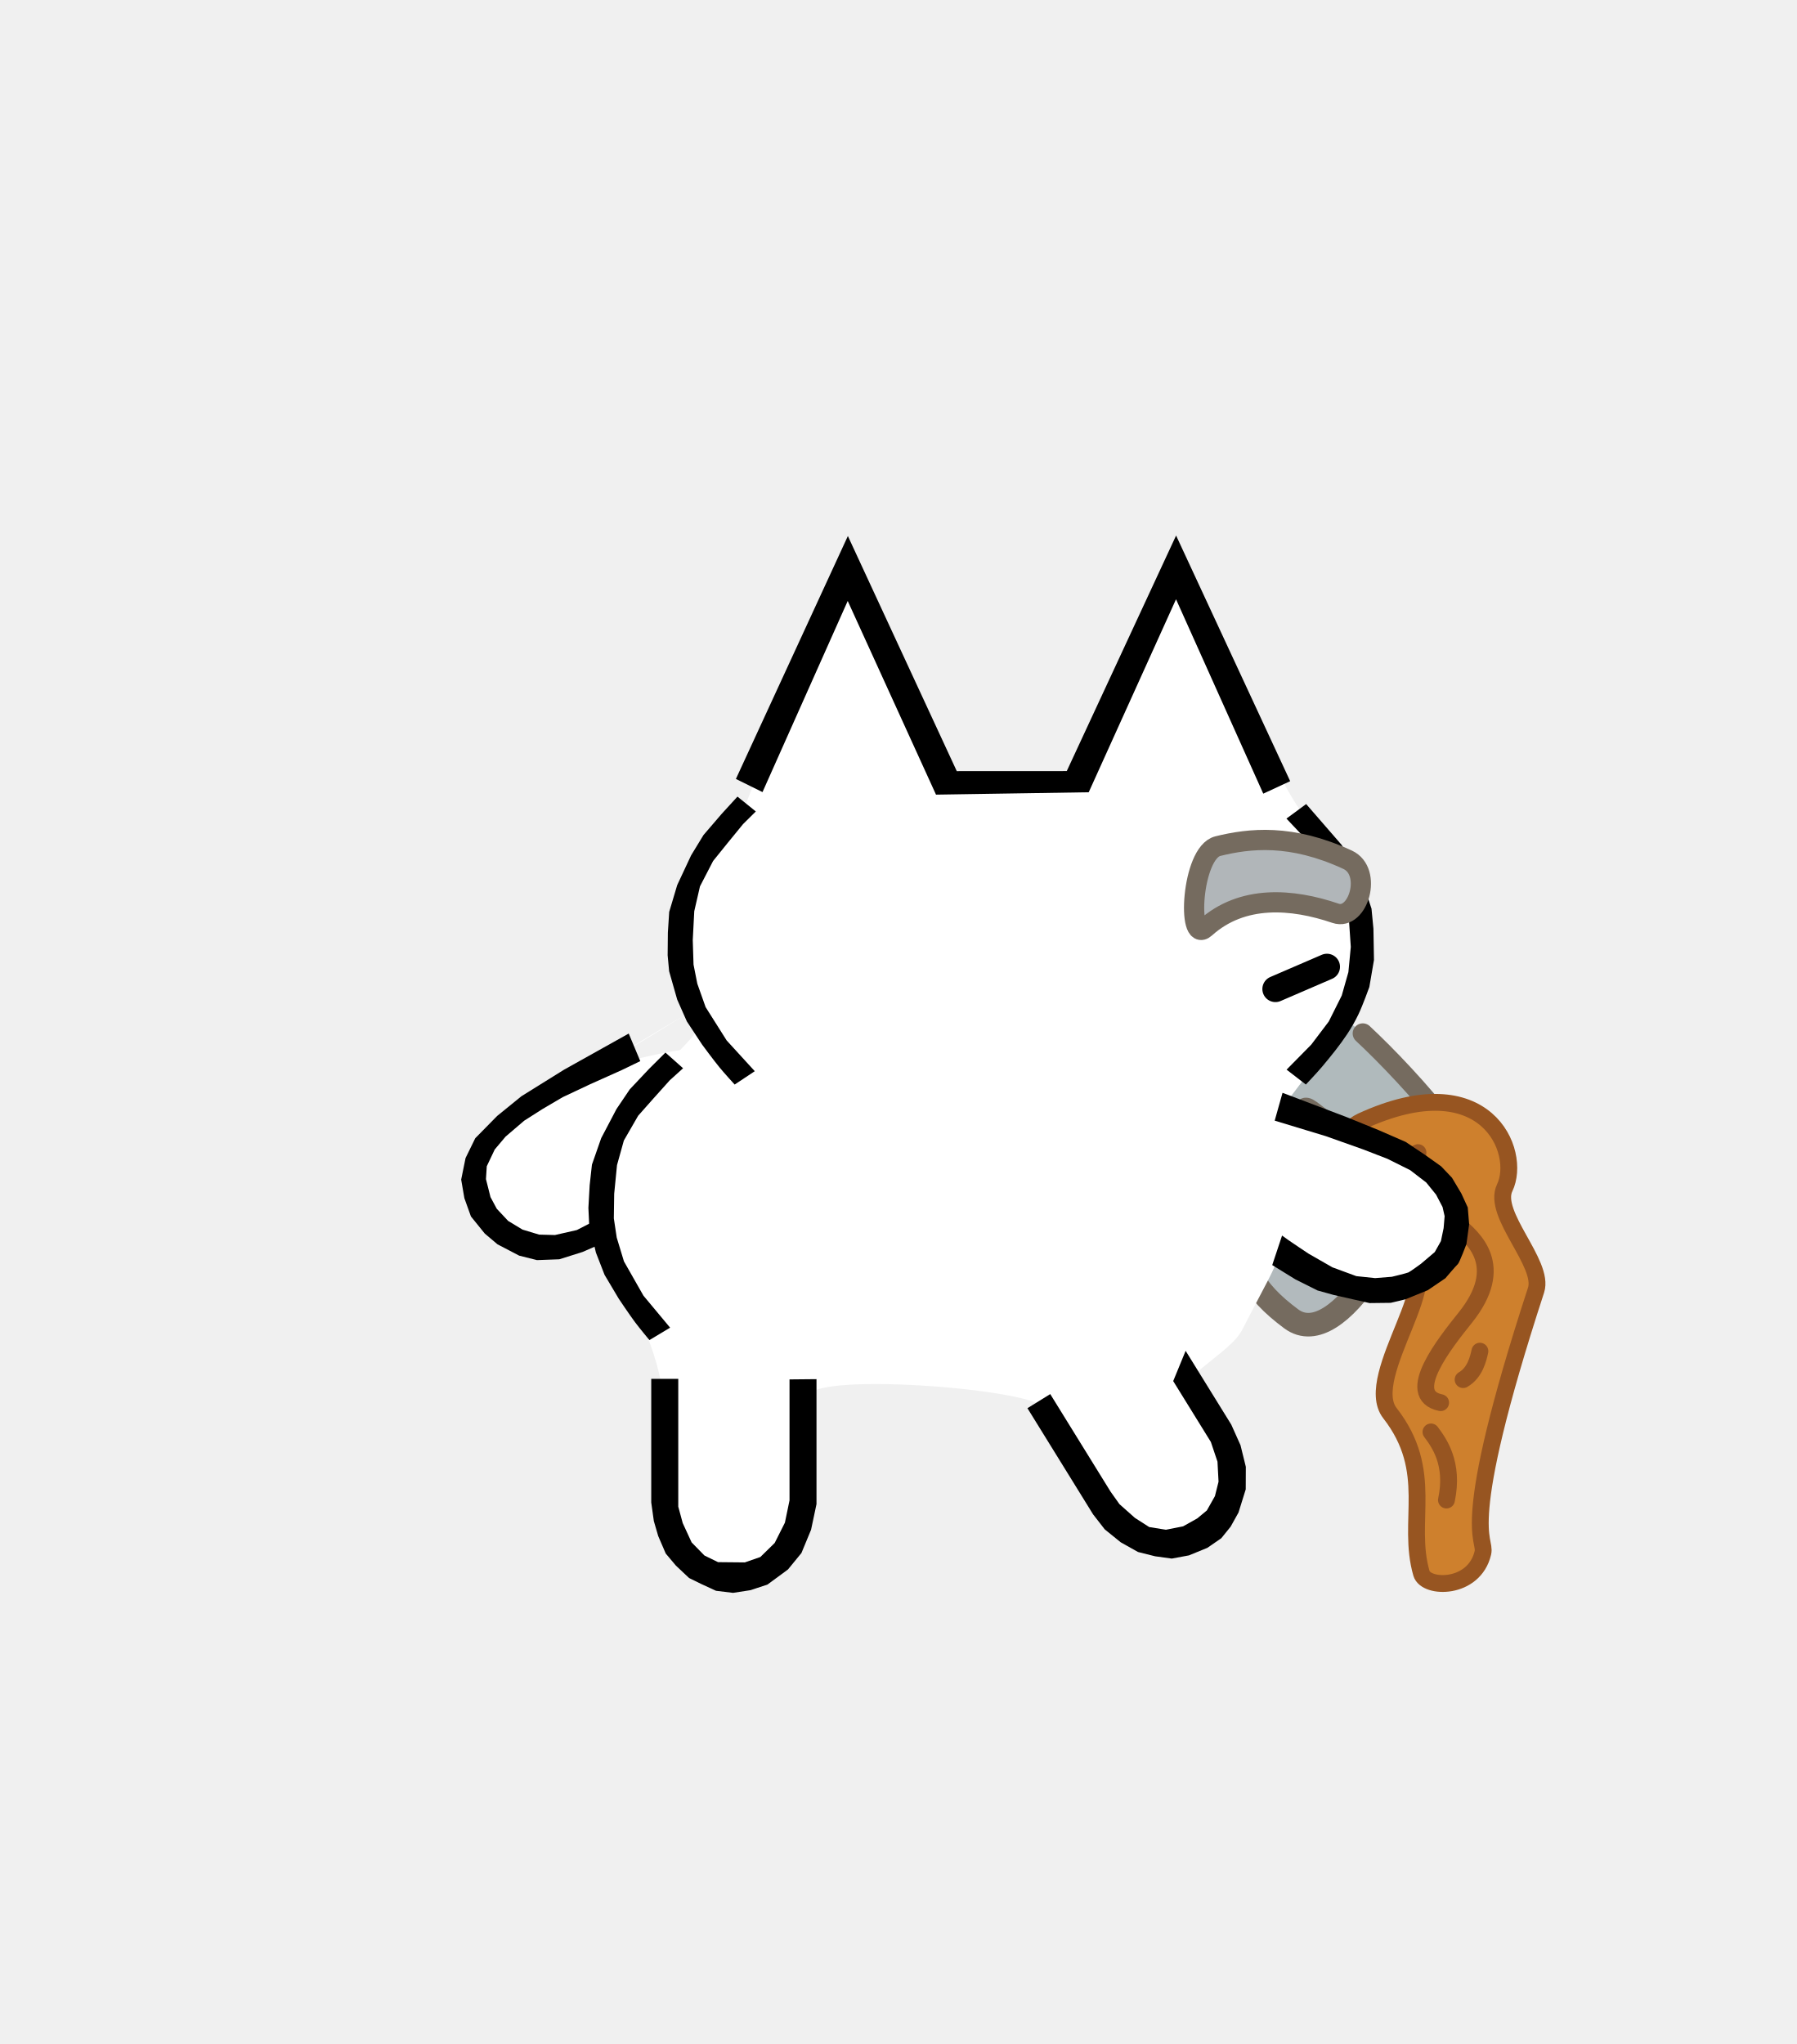
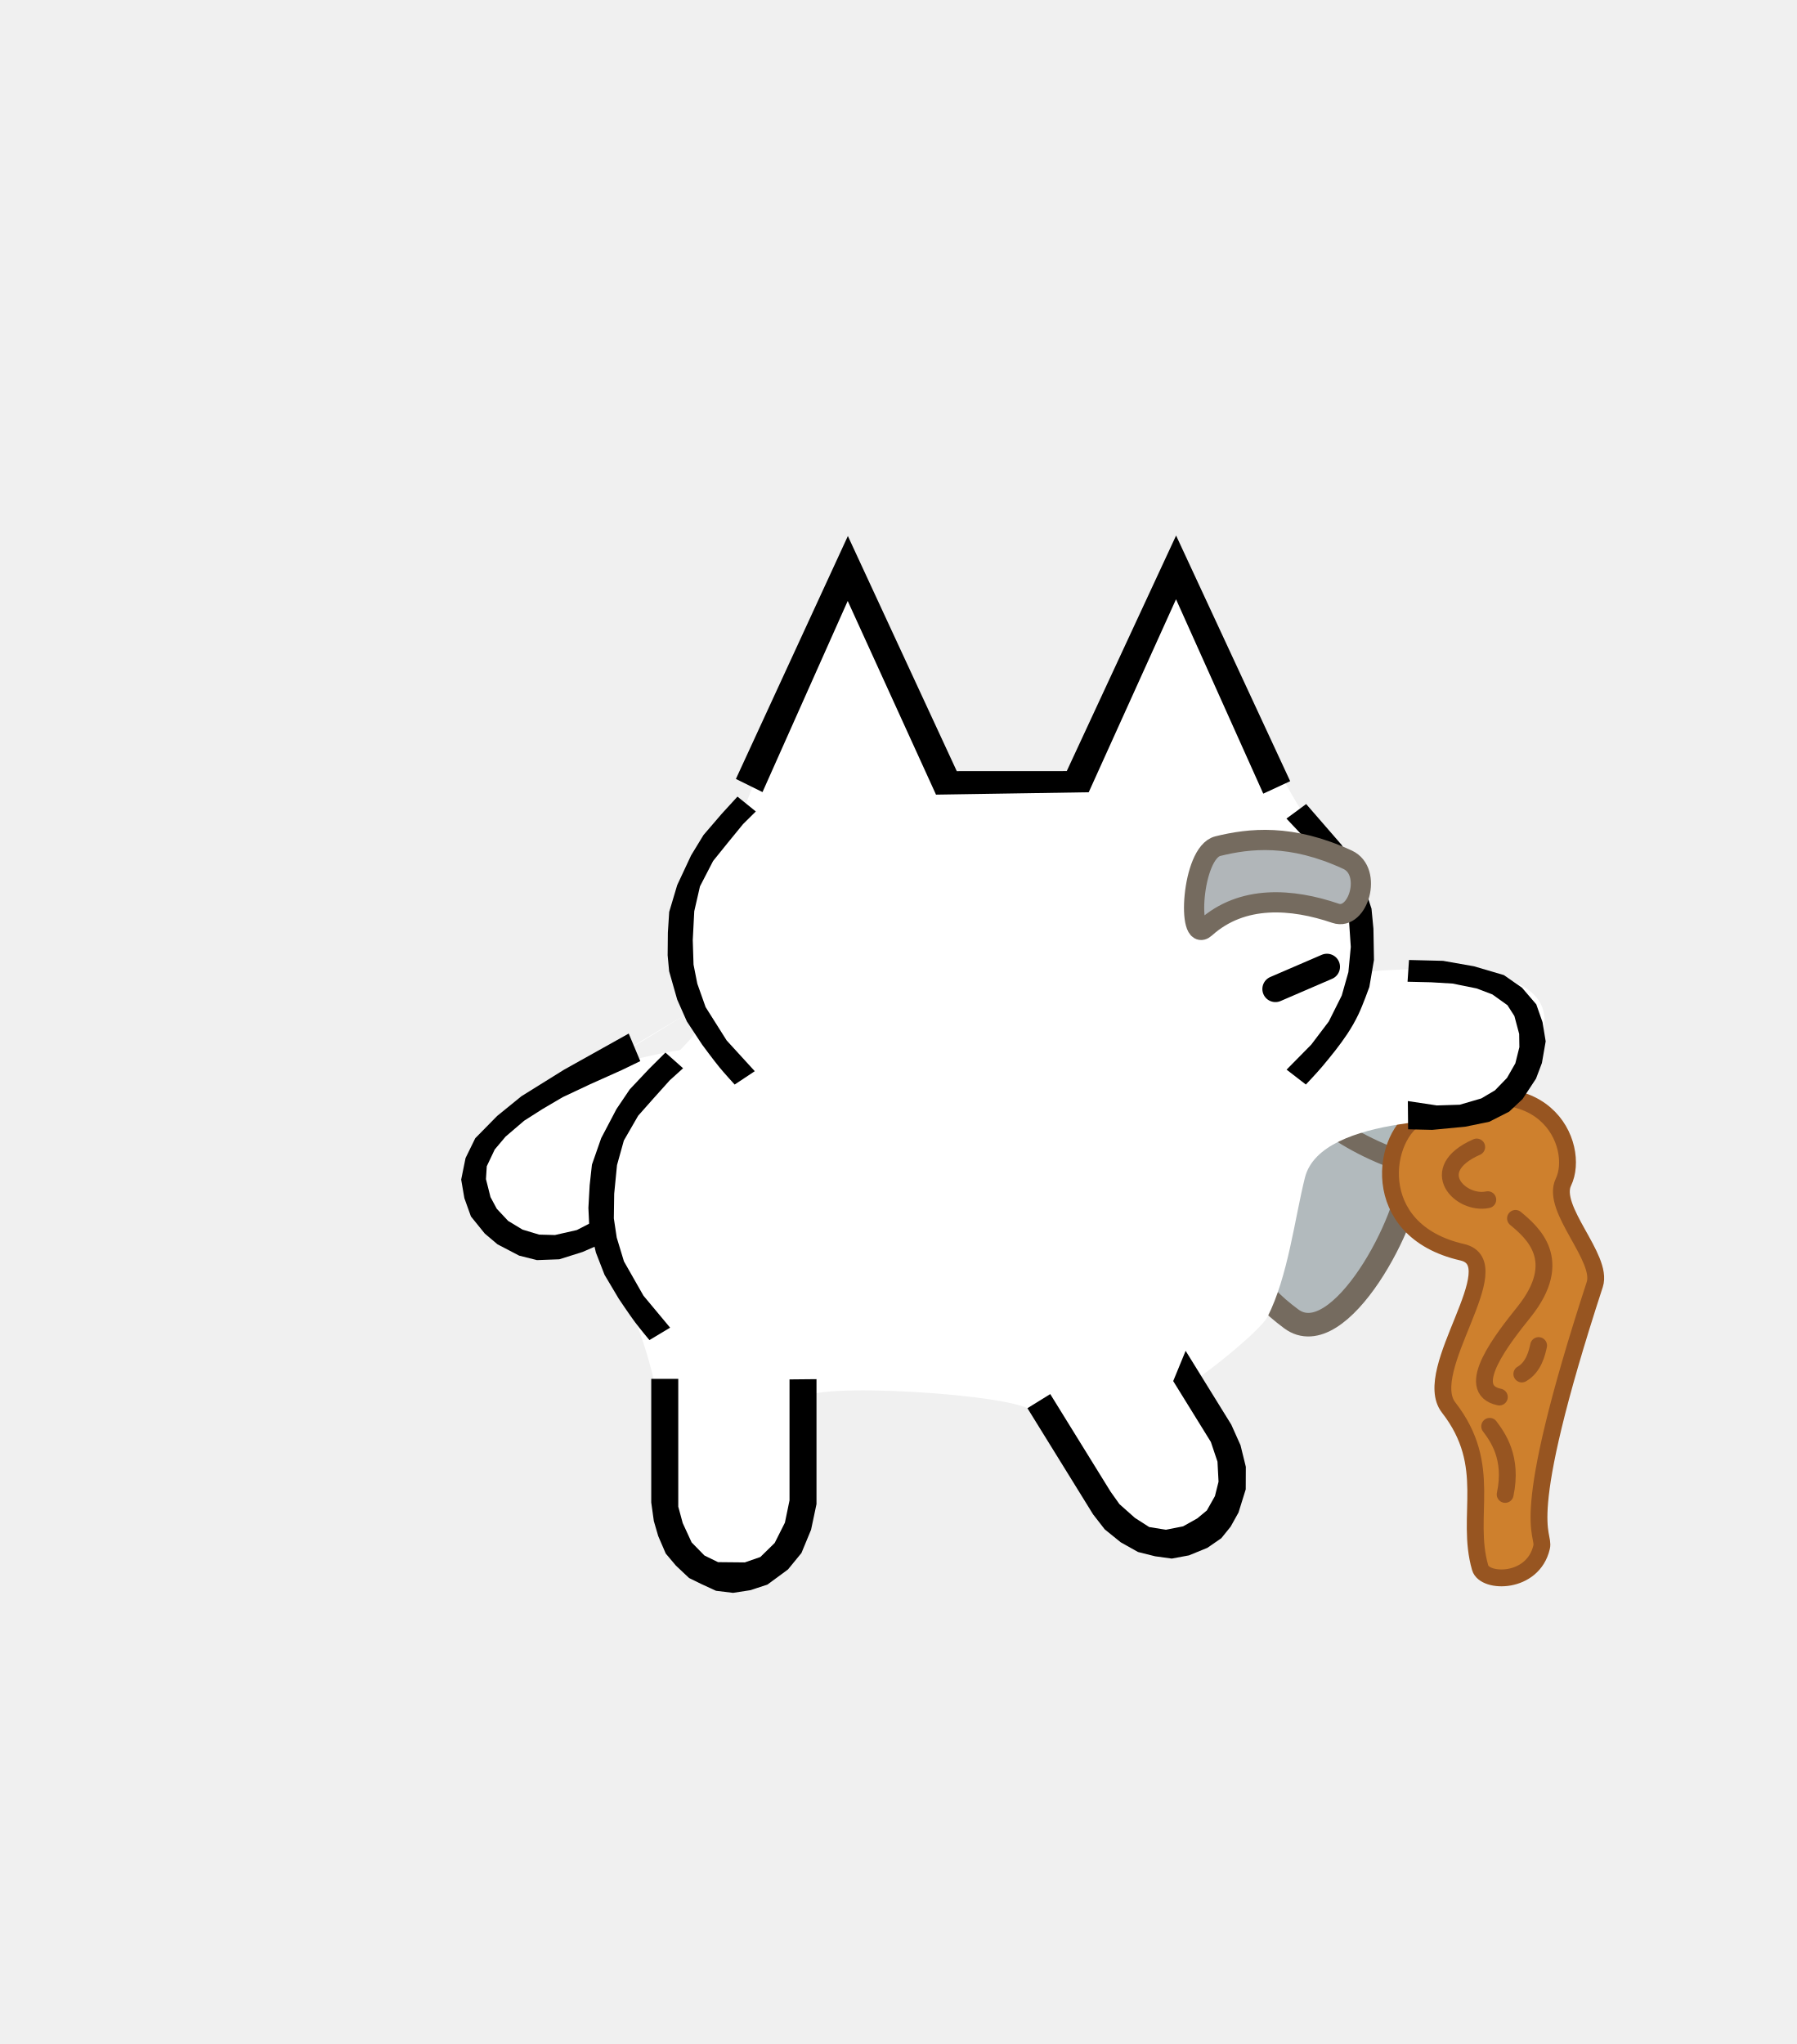
<svg xmlns="http://www.w3.org/2000/svg" height="182" width="160" viewBox="0 0 889 1012" version="1.1" xml:space="preserve" style="fill-rule:evenodd;clip-rule:evenodd;stroke-linecap:round;stroke-linejoin:round;stroke-miterlimit:1.5;">
  <g id="Face" transform="matrix(5.55556,0,0,5.55556,167.298,78.65)">
    <g transform="matrix(0.18,0,0,0.18,0,0)">
      <path d="M428.121,502.522C447.665,549.754 452.454,559.939 471.621,574.272C495.406,592.059 531.079,524.461 530.871,500.772C530.803,493.038 502.971,487.622 479.871,469.272C464.494,457.057 425.121,495.272 428.121,502.522Z" style="fill:rgb(178,186,189);stroke:rgb(117,107,95);stroke-width:11.67px;" />
    </g>
    <g transform="matrix(0.18,0,0,0.18,0,0)">
      <path d="M448.371,433.272C434.063,448.215 414.85,464.494 399.871,495.522C388.797,518.461 453.944,493.925 478.121,468.022C480.717,465.241 496.767,491.417 548.121,502.272C580.559,509.129 528.306,452.583 505.621,432.272C484.121,413.022 458.291,422.912 448.371,433.272Z" style="fill:rgb(176,186,188);stroke:rgb(176,186,188);stroke-width:0.88px;" />
    </g>
    <g transform="matrix(0.18,0,0,0.18,0,0)">
      <path d="M448.371,433.272C448.371,433.272 414.85,464.494 399.871,495.522C388.797,518.461 454.278,495.925 478.454,470.022C481.051,467.241 496.767,491.417 548.121,502.272C580.559,509.129 529.424,453.751 507.121,433.022" style="fill:none;stroke:rgb(117,107,95);stroke-width:10.01px;" />
    </g>
  </g>
-   <g id="Staff" transform="matrix(-0.62368,-0.662763,-0.662763,0.62368,1344.81,673.889)">
-     <path d="M520.579,415.605C528.364,395.277 576.589,376.791 600.329,447.605C607.53,469.085 575.063,511.723 530.579,481.855C507.607,466.431 499.635,542.708 474.079,545.105C433.986,548.866 425.207,578.886 398.829,592.355C390.996,596.355 372.652,577.557 384.079,560.355C388.827,553.209 401.552,563.482 468.329,441.355C475.659,427.95 514.826,430.629 520.579,415.605Z" style="fill:rgb(206,128,45);stroke:rgb(151,85,33);stroke-width:9.16px;" />
-     <path d="M566.829,436.855C577.101,465.991 549.53,464.927 541.829,452.105" style="fill:none;stroke:rgb(151,85,33);stroke-width:9.16px;" />
-     <path d="M465.079,486.355C462.829,489.661 458.329,496.272 460.079,503.605" style="fill:none;stroke:rgb(151,85,33);stroke-width:9.16px;" />
-     <path d="M451.329,535.855C444.302,536.661 430.246,538.272 418.579,555.105" style="fill:none;stroke:rgb(151,85,33);stroke-width:9.16px;" />
-     <path d="M524.079,448.105C512.359,446.698 488.919,443.883 483.829,479.605C481.369,496.875 476.259,533.029 459.329,521.105" style="fill:none;stroke:rgb(151,85,33);stroke-width:9.16px;" />
-   </g>
  <path d="M339.433,502.129C339.433,502.129 310.183,520.379 293.433,529.629C276.683,538.879 184.254,583.736 267.183,620.129C274.475,623.329 300.933,610.629 300.933,610.629C300.933,610.629 284.718,559.205 339.433,521.379C348.62,515.027 293.433,529.629 293.433,529.629" style="fill:white;" />
  <g id="path1097" transform="matrix(-5.33791,-1.53978,-1.53978,5.33791,1020.69,179.098)">
    <path d="M104.481,95.009L106.152,92.934L110.791,97.619L113.789,100.948L115.383,103.24L116.708,105.689L117.049,107.623L116.892,109.576L116.159,111.089L115.146,112.492L113.538,113.616L112.18,114.224L110.043,114.657L108.408,114.599L106.518,113.977L104.708,112.775L102.419,110.877L100.944,109.32L102.712,107.529L104.258,109.639L105.741,111.041L107.49,112.007L108.86,112.364L110.404,112.344L111.852,111.955L113.126,111.194L113.948,110.352L114.781,108.925L115.029,107.805L114.763,106.174L114.152,104.802L112.948,102.975L111.669,101.525L110.238,100.015L108.194,98.219L105.854,96.24L104.481,95.009Z" style="fill-rule:nonzero;" />
  </g>
-   <path d="M469.888,385.875L421.086,278.395L374.027,385.294L367.055,402.723C367.055,402.723 316.287,441.001 344.397,509.041C346.878,515.045 299.243,544.947 296.758,589.797C294.455,631.345 335.252,660.008 328.13,718.773C325.32,741.957 315.349,764.089 357.76,780.937C400.171,797.785 403.076,705.41 400.171,692.048C397.266,678.686 513.051,687.46 517.218,697.431C527.858,722.896 563.823,778.32 589.407,764.018C644.207,733.382 582.229,687.622 591.42,680.062C604.941,668.941 611.517,664.717 615.043,657.781C625.202,637.795 631.926,626.83 632.771,621.079C634.236,611.122 668.787,645.415 687.938,638.871C738.367,621.639 725.739,585.737 693.973,569.207C670.333,556.905 629.72,554.299 636.247,546.079C648.488,530.663 659.405,514.26 664.471,507.721C671.242,498.984 685.559,434.775 648.246,406.79C634.303,396.333 583.177,276.652 583.177,276.652L534.957,384.132L469.888,385.875" style="fill:white;" />
+   <g id="path1099" transform="matrix(5.40736,1.27461,-1.27461,5.40736,171.305,-93.389)">
+     <g id="Staff" transform="matrix(-0.136638,-0.0903588,-0.0903588,0.136638,242.261,84.2756)">
+       <path d="M520.579,415.605C528.364,395.277 576.589,376.791 600.329,447.605C607.53,469.085 575.063,511.723 530.579,481.855C507.607,466.431 499.635,542.708 474.079,545.105C433.986,548.866 425.207,578.886 398.829,592.355C390.996,596.355 372.652,577.557 384.079,560.355C388.827,553.209 401.552,563.482 468.329,441.355C475.659,427.95 514.826,430.629 520.579,415.605Z" style="fill:rgb(206,128,45);stroke:rgb(151,85,33);stroke-width:9.16px;" />
+       <path d="M566.829,436.855C577.101,465.991 549.53,464.927 541.829,452.105" style="fill:none;stroke:rgb(151,85,33);stroke-width:9.16px;" />
+       <path d="M465.079,486.355C462.829,489.661 458.329,496.272 460.079,503.605" style="fill:none;stroke:rgb(151,85,33);stroke-width:9.16px;" />
+       <path d="M451.329,535.855C444.302,536.661 430.246,538.272 418.579,555.105" style="fill:none;stroke:rgb(151,85,33);stroke-width:9.16px;" />
+       <path d="M524.079,448.105C512.359,446.698 488.919,443.883 483.829,479.605C481.369,496.875 476.259,533.029 459.329,521.105" style="fill:none;stroke:rgb(151,85,33);stroke-width:9.16px;" />
+     </g>
+     <g transform="matrix(0.175199,-0.0412974,0.0412974,0.175199,-26.1557,23.4361)">
+       <path d="M469.888,385.875L421.086,278.395L374.027,385.294L367.055,402.723C367.055,402.723 316.287,441.001 344.397,509.041C346.878,515.045 299.243,544.947 296.758,589.797C294.455,631.345 332.102,659.752 328.443,741.948C327.098,772.168 358.333,784.889 372.614,777.058C417.364,752.519 399.247,706.427 397.896,692.819C396.991,683.706 504.759,690.087 510.968,698.931C531.758,728.546 569.044,781.444 583.006,768.404C647.896,707.799 578.544,690.313 584.72,687.412C593.446,683.313 623.719,658.907 627.245,651.971C637.404,631.985 640.681,603.464 645.757,583.108C653.808,550.826 732.176,555.358 735.606,551.89C810.6,476.045 720.415,477.654 677.254,480.993C666.233,481.845 673.938,431.289 648.246,406.79C635.633,394.763 583.177,276.652 583.177,276.652L534.957,384.132L469.888,385.875" style="fill:white;" />
+     </g>
+     <g id="path10971">
+         </g>
+     <path d="M103.795,119.258L108.307,123.77L109.284,125.344L109.785,127.058L109.767,128.384L109.36,129.79L108.694,130.675L107.622,131.657L106.203,132.303L104.698,132.411L103.271,131.908L101.649,131.033L100.622,130.129L93.395,122.901L91.705,124.591L99.57,132.457L100.89,133.522L102.542,134.317L104.24,134.804L105.809,134.826L107.3,134.685L108.724,134.056L110.168,133.025L111.18,131.906L111.752,130.716L112.147,129.326L112.3,127.165L111.848,125.21L110.945,123.446L109.722,121.847L104.255,116.38L103.795,119.258Z" style="fill-rule:nonzero;" />
+     <g transform="matrix(0.523199,-0.852211,0.852211,0.523199,-26.9514,121.445)">
+       <path d="M110.238,100.015L111.704,98.741L113.789,100.947L115.383,103.239L116.708,105.688L117.049,107.622L116.892,109.576L116.159,111.088L115.146,112.491L113.538,113.615L112.18,114.223L110.043,114.656L108.408,114.599L106.518,113.976L104.708,112.775L102.419,110.876L100.944,109.319L102.712,107.528L104.258,109.638L105.741,111.04L107.49,112.006L108.86,112.363L110.404,112.343L111.852,111.954L113.126,111.194L113.948,110.351L114.781,108.924L115.029,107.804L114.763,106.173L114.152,104.802L112.948,102.974L111.669,101.524L110.238,100.015Z" style="fill-rule:nonzero;" />
+     </g>
+   </g>
  <g id="path1089" transform="matrix(5.55556,0,0,5.55556,48.8017,18.0101)">
    <path d="M103.742,67.488L106.14,66.376L95.973,44.485L86.229,65.476L76.426,65.481L66.721,44.528L56.742,66.178L59.112,67.349L66.707,50.315L74.575,67.576L88.186,67.363L95.967,50.164L103.742,67.488Z" style="fill-rule:nonzero;" />
  </g>
  <g id="path1091" transform="matrix(5.55556,0,0,5.55556,47.6398,22.658)">
    <path d="M107.774,67.578L110.936,71.219L112.725,74.265L113.598,76.903L113.77,78.694L113.818,81.474L113.405,83.882C113.405,83.882 112.814,85.529 112.435,86.316C112.143,86.925 111.807,87.515 111.433,88.078C110.757,89.095 109.983,90.045 109.199,90.98C108.738,91.531 107.747,92.574 107.747,92.574L106.03,91.247L108.229,89.016L109.789,86.956L110.945,84.645L111.538,82.556L111.752,80.308L111.565,77.561L110.787,74.861L109.757,73.067L108.386,71.386L106.018,68.874L107.774,67.578Z" style="fill-rule:nonzero;" />
  </g>
  <g id="path1093" transform="matrix(5.55556,0,0,5.55556,48.2208,21.4961)">
    <path d="M56.736,92.786L58.528,91.595L56.022,88.854L54.147,85.884L53.407,83.796L53.07,82.095L53.001,79.909L53.135,77.338L53.644,75.124L54.814,72.861L56.104,71.262L57.485,69.573L58.621,68.448L56.985,67.124L55.583,68.656L53.961,70.544L52.857,72.354L51.617,75.004L50.901,77.4L50.783,79.244L50.763,81.265L50.895,82.688L51.616,85.217L52.475,87.159L53.833,89.222C53.833,89.222 54.848,90.601 55.391,91.262C55.821,91.786 56.736,92.786 56.736,92.786Z" style="fill-rule:nonzero;" />
  </g>
  <g id="path10931" transform="matrix(5.5497,0.255011,-0.255011,5.5497,30.0052,134.088)">
    <path d="M56.736,92.786L58.528,91.595L56.022,88.854L54.147,85.884L53.407,83.796L53.07,82.095L53.001,79.909L53.135,77.338L53.644,75.124L54.814,72.861L56.104,71.262L57.485,69.573L58.621,68.448L56.985,67.124L55.583,68.656L53.961,70.544L52.857,72.354L51.617,75.004L50.901,77.4L50.783,79.244L50.763,81.265L50.895,82.688L51.616,85.217L52.475,87.159L53.833,89.222C53.833,89.222 54.848,90.601 55.391,91.262C55.821,91.786 56.736,92.786 56.736,92.786Z" style="fill-rule:nonzero;" />
  </g>
  <g id="path1101" transform="matrix(5.55556,0,0,5.55556,0,0)">
    <path d="M70.305,122.932L70.305,133.712L69.893,135.698L68.982,137.509L67.705,138.759L66.32,139.241L63.935,139.218L62.724,138.627L61.58,137.458L60.787,135.738L60.389,134.272L60.389,122.882L57.981,122.882L57.981,133.901L58.212,135.556L58.602,136.893L59.273,138.45L60.179,139.526L61.352,140.631L62.428,141.16L63.753,141.77L65.274,141.954L66.83,141.714L68.344,141.212L70.166,139.87L71.367,138.403L72.225,136.329L72.709,134.044L72.709,122.909L70.305,122.932Z" style="fill-rule:nonzero;" />
  </g>
-   <g id="path1095" transform="matrix(-5.0466,2.32293,2.32293,5.0466,699.154,-60.1516)">
-     <path d="M55.79,93.453L57.462,95.413L53.893,98.581L51.368,101.044L49.759,102.702L48.339,104.468L47.497,106.071L47.155,107.412L47.09,108.658L47.263,109.479L47.79,110.408L48.493,111.359L49.4,112.017L50.957,112.453C50.957,112.453 52.1,112.684 52.284,112.684C52.468,112.684 53.795,112.419 53.795,112.419L55.199,111.903L56.648,111.042L58.252,109.442L59.67,107.454C59.67,107.454 60.719,105.753 60.792,105.614C60.866,105.474 61.146,104.99 61.146,104.99L63.043,107.014L61.7,109.036L60.324,110.755L59.184,111.721L56.576,113.719L54.861,114.484L53.54,114.749L51.387,114.844L49.519,114.533C49.519,114.533 48.147,113.897 47.977,113.851C47.807,113.805 46.542,112.556 46.542,112.556L45.581,111.05L45.066,109.634L45.065,108.262L45.237,106.641L45.687,105.32L46.561,103.794L47.653,102.014L49.399,100.055L51.487,97.829L53.396,95.885L55.79,93.453Z" style="fill-rule:nonzero;" />
-   </g>
  <g transform="matrix(1,0,0,1,252.298,65.65)">
    <path d="M404.371,413.022L378.871,424.022" style="fill:none;stroke:black;stroke-width:12.94px;" />
  </g>
  <g transform="matrix(1,0,0,1,260.298,64.65)">
    <path d="M342.371,354.272C329.306,357.481 326.962,403.017 336.121,394.772C354.481,378.246 379.174,380.214 400.621,387.522C411.871,391.355 419.133,366.821 406.621,361.022C378.59,348.029 358.034,350.425 342.371,354.272Z" style="fill:rgb(177,182,185);stroke:rgb(117,107,95);stroke-width:10.01px;" />
  </g>
-   <g id="path1099" transform="matrix(5.40736,1.27461,-1.27461,5.40736,171.305,-93.389)">
-     <path d="M103.795,119.258L108.307,123.77L109.284,125.344L109.785,127.058L109.767,128.384L109.36,129.79L108.694,130.675L107.622,131.657L106.203,132.303L104.698,132.411L103.271,131.908L101.649,131.033L100.622,130.129L93.395,122.901L91.705,124.591L99.57,132.457L100.89,133.522L102.542,134.317L104.24,134.804L105.809,134.826L107.3,134.685L108.724,134.056L110.168,133.025L111.18,131.906L111.752,130.716L112.147,129.326L112.3,127.165L111.848,125.21L110.945,123.446L109.722,121.847L104.255,116.38L103.795,119.258Z" style="fill-rule:nonzero;" />
-   </g>
</svg>
